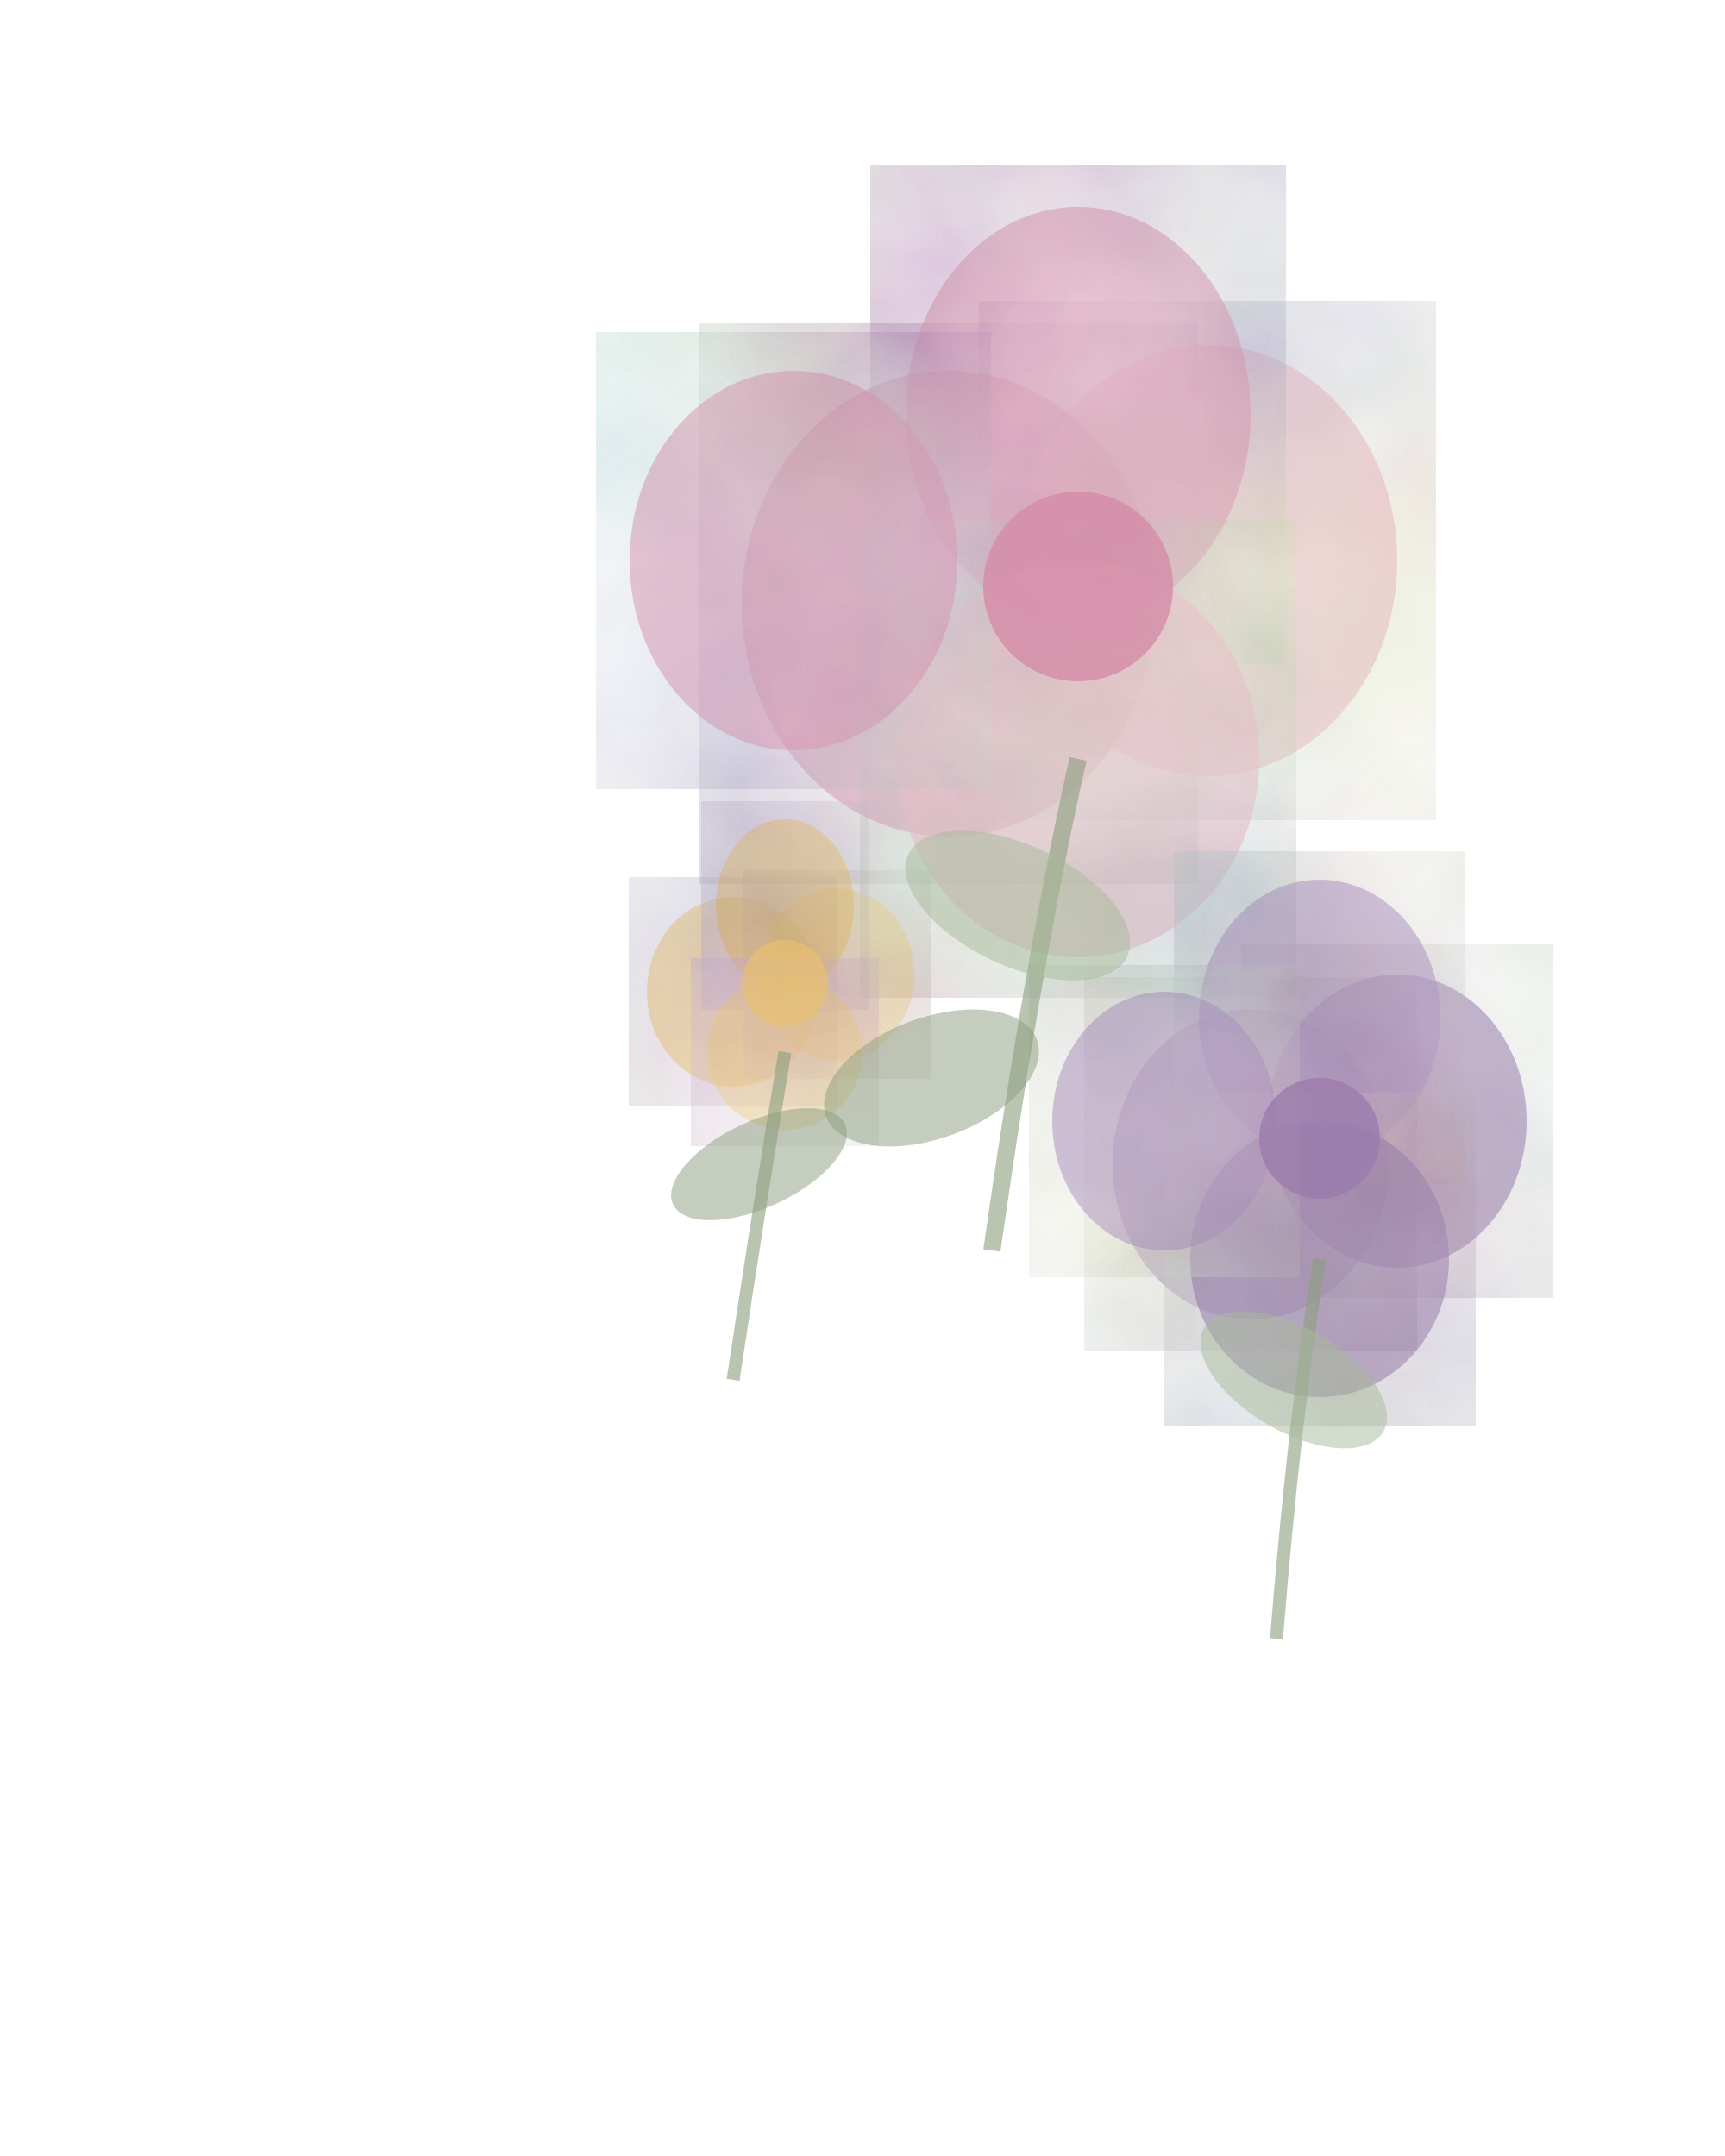
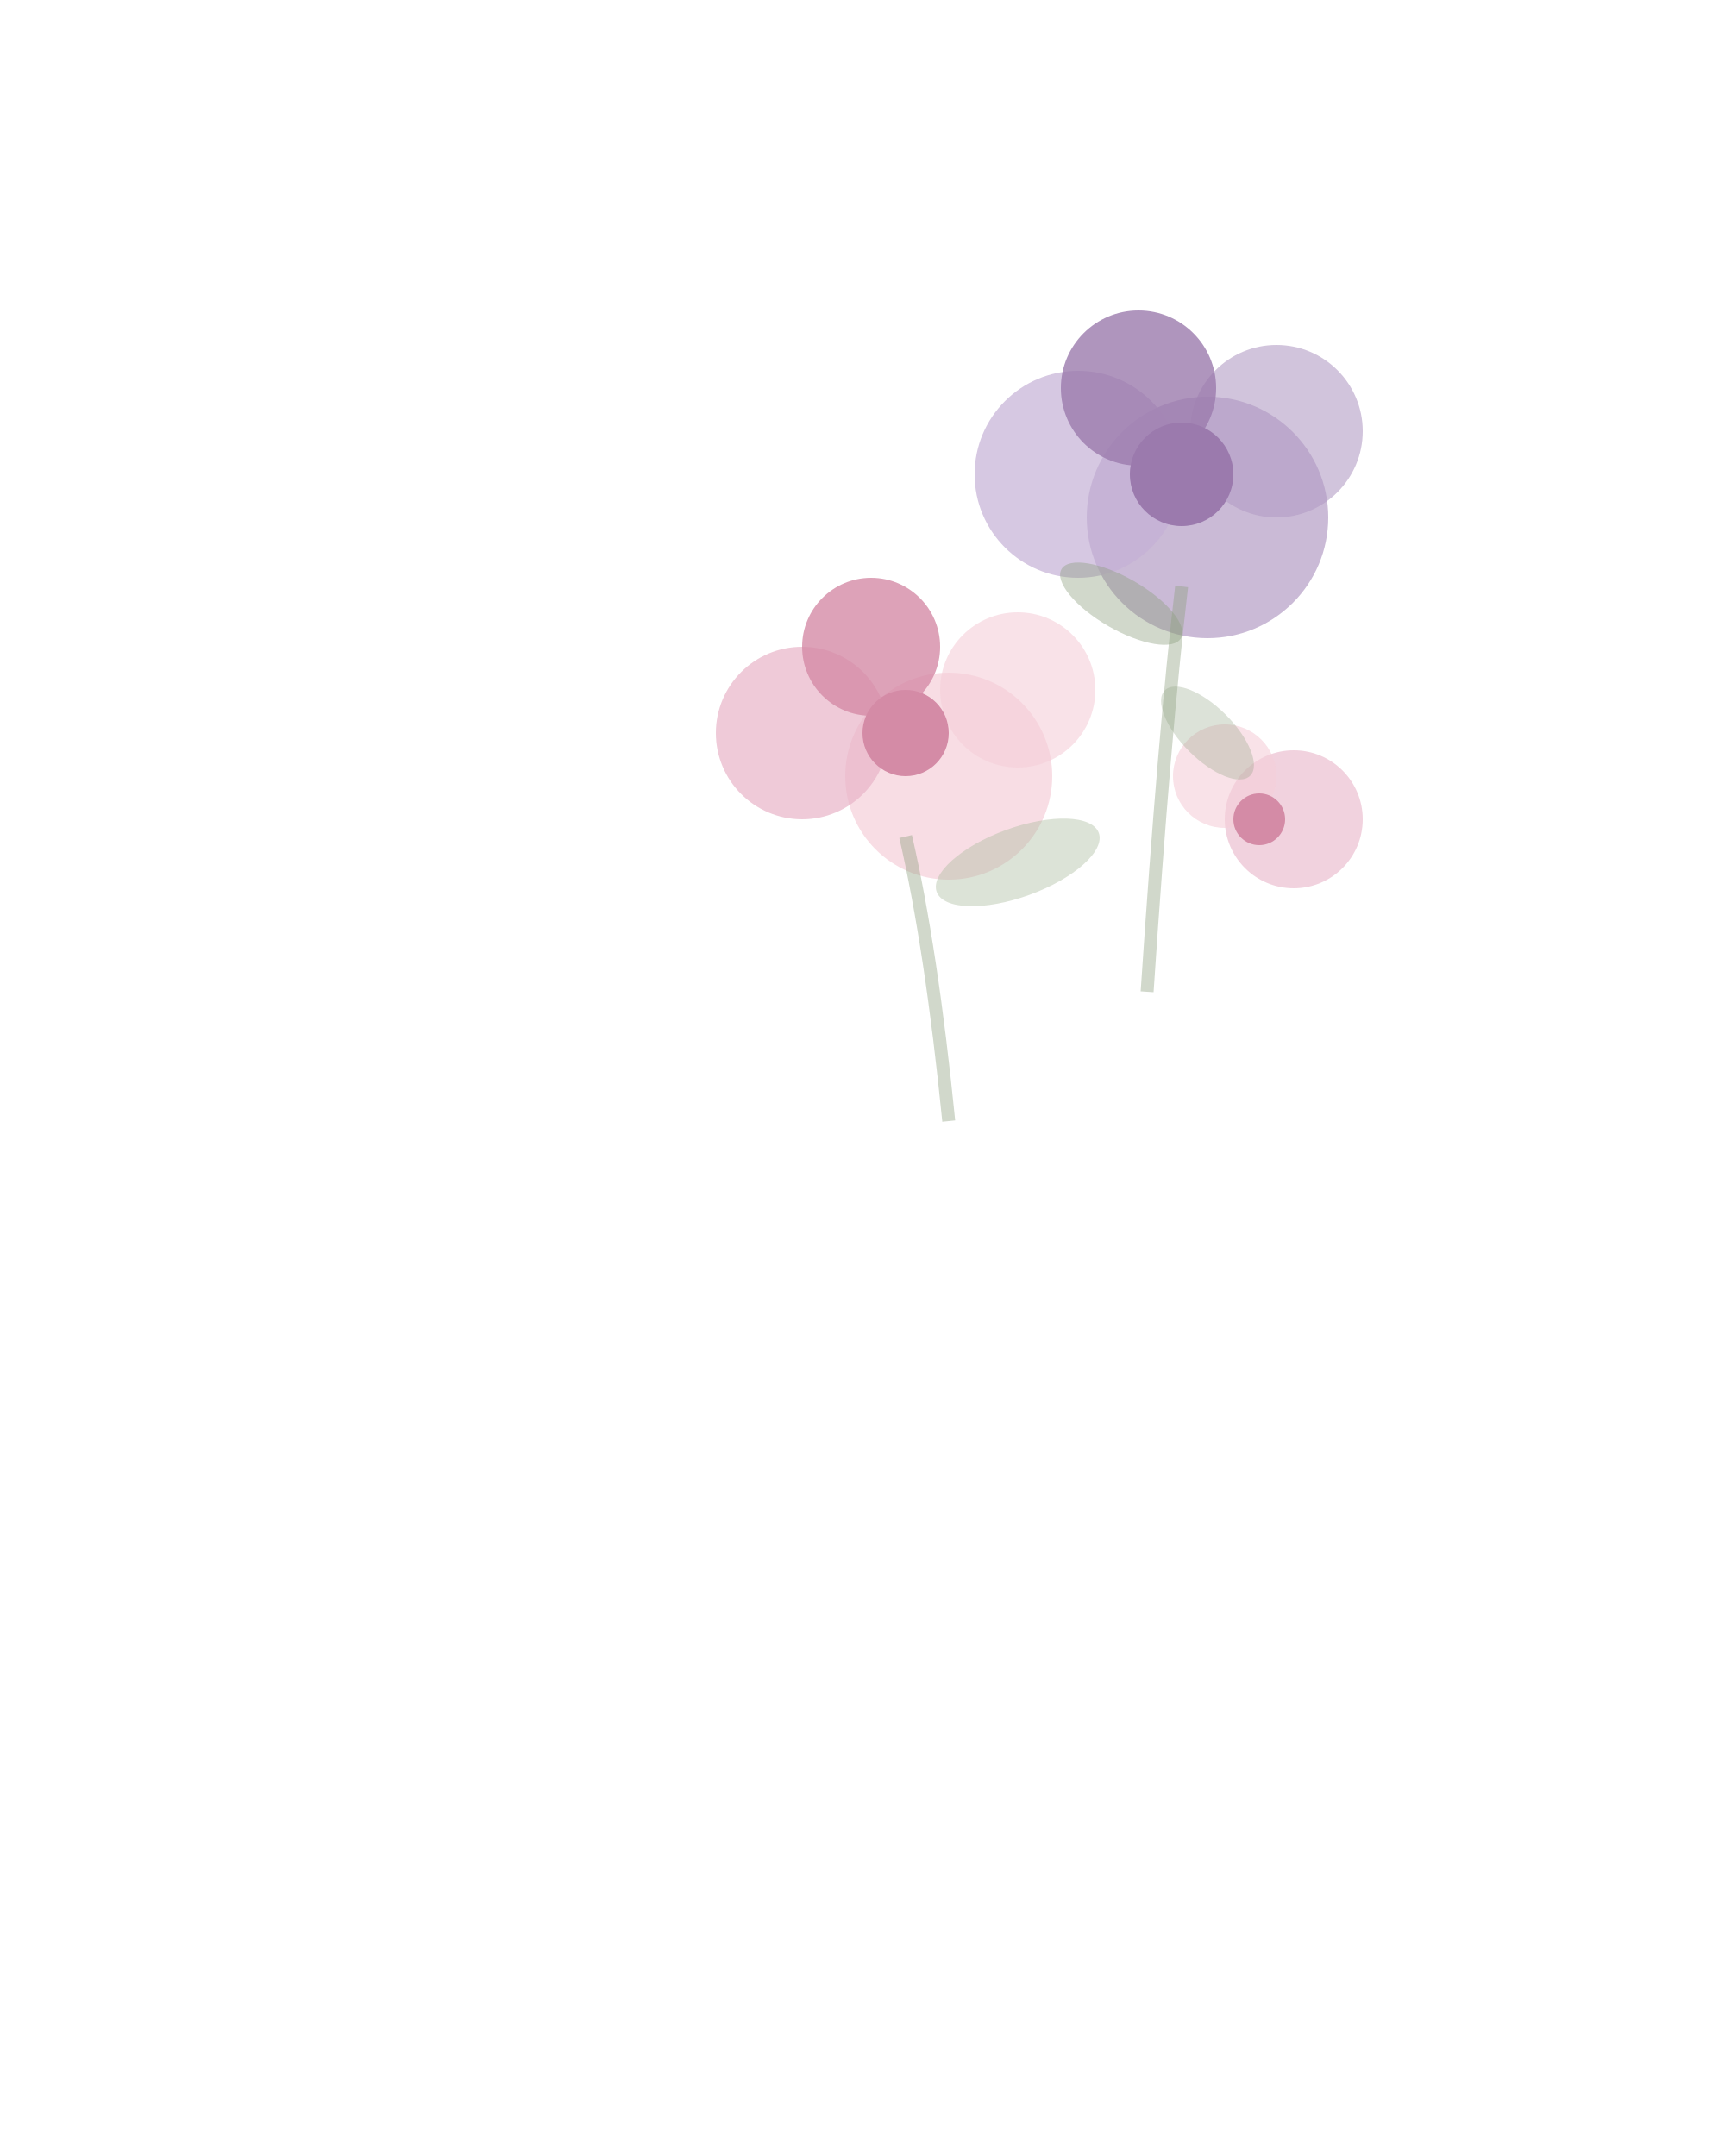
<svg xmlns="http://www.w3.org/2000/svg" width="200" height="250" viewBox="0 0 200 250">
-   <defs>
-     <filter id="watercolor">
-       <feTurbulence type="fractalNoise" baseFrequency="0.02" numOctaves="5" seed="3" />
-       <feColorMatrix type="saturate" values="0.5" />
-       <feBlend in="SourceGraphic" in2="blurOut" mode="multiply" />
-     </filter>
-   </defs>
-   <ellipse cx="110" cy="70" rx="24" ry="27" fill="#e8b4c8" opacity="0.7" filter="url(#watercolor)" />
-   <ellipse cx="140" cy="65" rx="22" ry="25" fill="#f5cfd9" opacity="0.7" filter="url(#watercolor)" />
-   <ellipse cx="125" cy="48" rx="20" ry="24" fill="#e8b4c8" opacity="0.7" filter="url(#watercolor)" />
-   <ellipse cx="125" cy="88" rx="21" ry="23" fill="#f5cfd9" opacity="0.7" filter="url(#watercolor)" />
-   <ellipse cx="92" cy="65" rx="19" ry="22" fill="#e8b4c8" opacity="0.7" filter="url(#watercolor)" />
-   <circle cx="125" cy="68" r="11" fill="#d48ba6" opacity="0.8" />
-   <ellipse cx="145" cy="135" rx="16" ry="18" fill="#c5b0d5" opacity="0.7" filter="url(#watercolor)" />
-   <ellipse cx="162" cy="130" rx="15" ry="17" fill="#b39cc4" opacity="0.7" filter="url(#watercolor)" />
-   <ellipse cx="153" cy="118" rx="14" ry="16" fill="#c5b0d5" opacity="0.7" filter="url(#watercolor)" />
-   <ellipse cx="153" cy="146" rx="15" ry="16" fill="#b39cc4" opacity="0.7" filter="url(#watercolor)" />
-   <ellipse cx="135" cy="130" rx="13" ry="15" fill="#c5b0d5" opacity="0.7" filter="url(#watercolor)" />
-   <circle cx="153" cy="132" r="7" fill="#9b7aad" opacity="0.8" />
-   <ellipse cx="85" cy="115" rx="10" ry="11" fill="#f4d58d" opacity="0.6" filter="url(#watercolor)" />
-   <ellipse cx="97" cy="113" rx="9" ry="10" fill="#f7e4a8" opacity="0.6" filter="url(#watercolor)" />
-   <ellipse cx="91" cy="105" rx="8" ry="10" fill="#f4d58d" opacity="0.6" filter="url(#watercolor)" />
-   <ellipse cx="91" cy="122" rx="9" ry="9" fill="#f7e4a8" opacity="0.6" filter="url(#watercolor)" />
-   <circle cx="91" cy="114" r="5" fill="#e8c170" opacity="0.7" />
-   <path d="M 125 88 Q 120 110 115 145" stroke="#8b9e7d" stroke-width="2" fill="none" opacity="0.6" />
-   <path d="M 153 146 Q 150 165 148 190" stroke="#8b9e7d" stroke-width="1.5" fill="none" opacity="0.6" />
-   <path d="M 91 122 Q 88 140 85 160" stroke="#8b9e7d" stroke-width="1.5" fill="none" opacity="0.6" />
-   <ellipse cx="118" cy="105" rx="14" ry="7" fill="#a8b99a" opacity="0.5" transform="rotate(25 118 105)" />
-   <ellipse cx="108" cy="125" rx="13" ry="7" fill="#8b9e7d" opacity="0.5" transform="rotate(-20 108 125)" />
-   <ellipse cx="150" cy="160" rx="12" ry="6" fill="#a8b99a" opacity="0.5" transform="rotate(30 150 160)" />
-   <ellipse cx="88" cy="135" rx="11" ry="5" fill="#8b9e7d" opacity="0.5" transform="rotate(-25 88 135)" />
+   <circle cx="140" cy="60" r="14" fill="#b39cc4" opacity="0.7" />
+   <circle cx="125" cy="55" r="12" fill="#c5b0d5" opacity="0.7" />
+   <circle cx="148" cy="50" r="10" fill="#b39cc4" opacity="0.6" />
+   <circle cx="132" cy="45" r="9" fill="#9b7aad" opacity="0.8" />
+   <circle cx="137" cy="55" r="6" fill="#9b7aad" />
+   <circle cx="110" cy="90" r="12" fill="#f5cfd9" opacity="0.7" />
+   <circle cx="93" cy="85" r="10" fill="#e8b4c8" opacity="0.7" />
+   <circle cx="118" cy="80" r="9" fill="#f5cfd9" opacity="0.6" />
+   <circle cx="101" cy="75" r="8" fill="#d48ba6" opacity="0.8" />
+   <circle cx="105" cy="85" r="5" fill="#d48ba6" />
+   <circle cx="150" cy="95" r="8" fill="#e8b4c8" opacity="0.6" />
+   <circle cx="142" cy="90" r="6" fill="#f5cfd9" opacity="0.6" />
+   <circle cx="146" cy="95" r="3" fill="#d48ba6" />
+   <ellipse cx="130" cy="70" rx="8" ry="3" fill="#8b9e7d" opacity="0.4" transform="rotate(30 130 70)" />
+   <ellipse cx="118" cy="100" rx="10" ry="4" fill="#a8b99a" opacity="0.4" transform="rotate(-20 118 100)" />
+   <ellipse cx="140" cy="85" rx="7" ry="3" fill="#8b9e7d" opacity="0.3" transform="rotate(45 140 85)" />
+   <path d="M 137 68 Q 135 85 133 115" stroke="#8b9e7d" stroke-width="1.5" fill="none" opacity="0.4" />
+   <path d="M 105 97 Q 108 110 110 130" stroke="#8b9e7d" stroke-width="1.5" fill="none" opacity="0.4" />
</svg>
